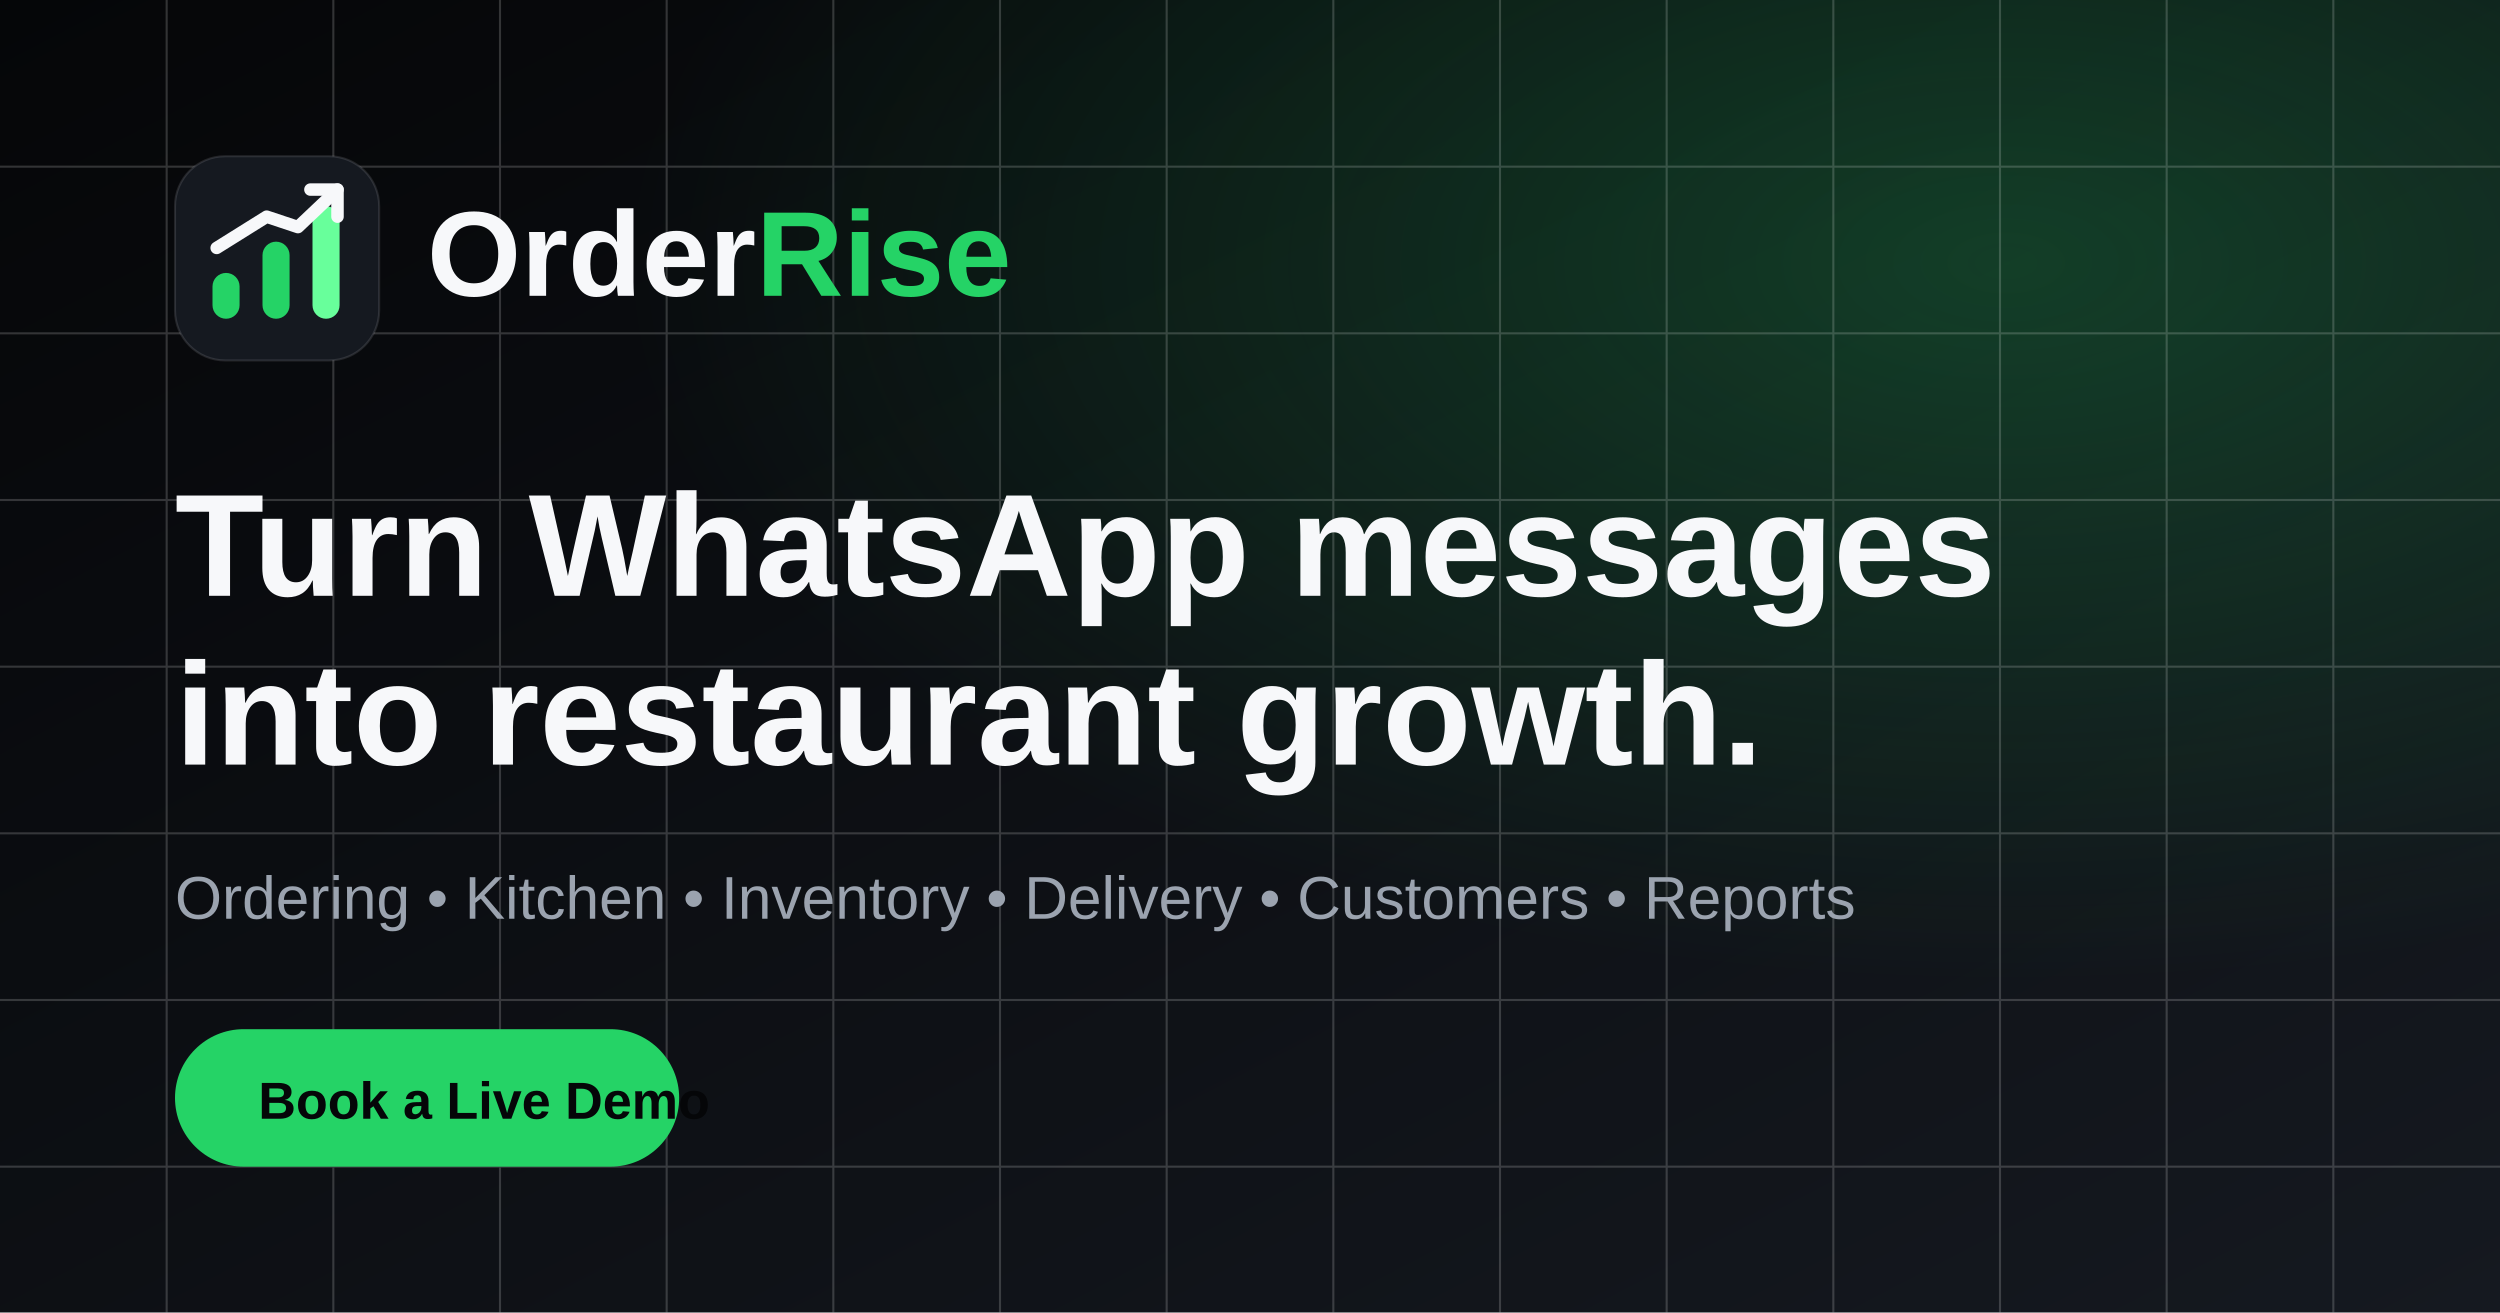
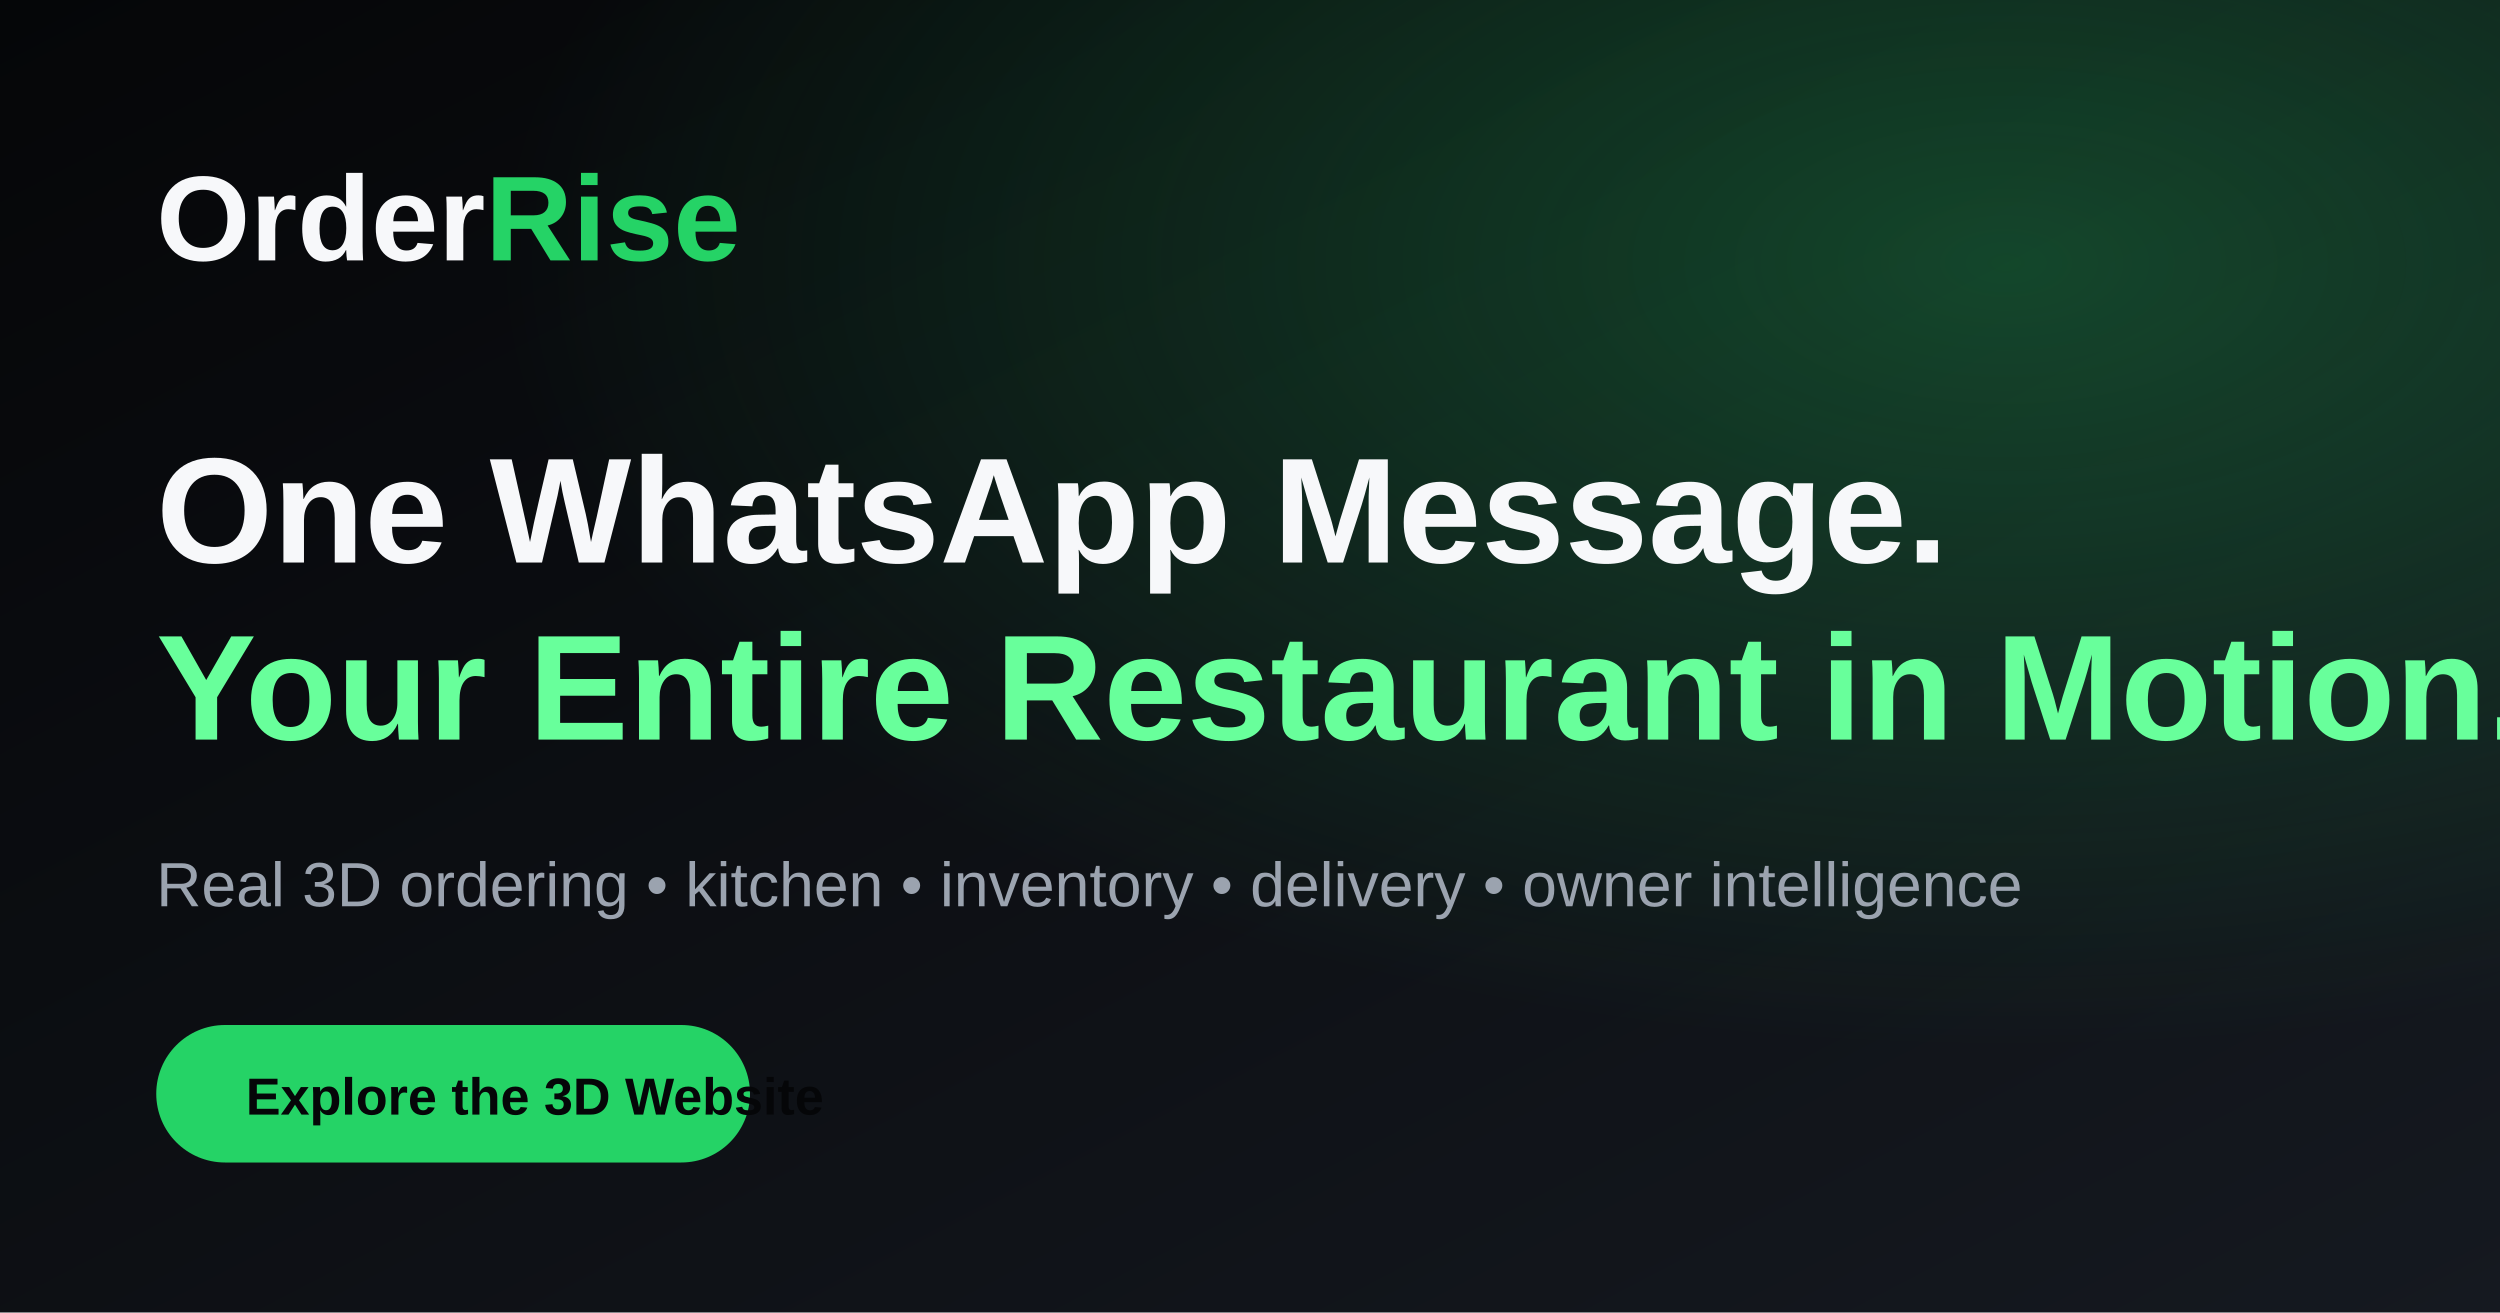
- <svg xmlns="http://www.w3.org/2000/svg" width="1200" height="630" viewBox="0 0 1200 630" role="img" aria-label="OrderRise social preview">
+ <svg xmlns="http://www.w3.org/2000/svg" width="1200" height="630" viewBox="0 0 1200 630">
  <defs>
-     <linearGradient id="bg" x1="0" y1="0" x2="1" y2="1">
-       <stop offset="0" stop-color="#050608" />
+     <linearGradient id="b" x1="0" y1="0" x2="1" y2="1">
+       <stop stop-color="#050608" />
      <stop offset="1" stop-color="#151920" />
    </linearGradient>
-     <radialGradient id="glow" cx="80%" cy="20%" r="55%">
-       <stop offset="0" stop-color="#25D366" stop-opacity=".24" />
+     <radialGradient id="g" cx=".8" cy=".2" r=".6">
+       <stop stop-color="#25D366" stop-opacity=".28" />
      <stop offset="1" stop-color="#25D366" stop-opacity="0" />
    </radialGradient>
  </defs>
-   <rect width="1200" height="630" fill="url(#bg)" />
-   <rect width="1200" height="630" fill="url(#glow)" />
-   <g opacity=".18" stroke="#F7F8FA">
-     <path d="M0 80H1200M0 160H1200M0 240H1200M0 320H1200M0 400H1200M0 480H1200M0 560H1200" />
-     <path d="M80 0V630M160 0V630M240 0V630M320 0V630M400 0V630M480 0V630M560 0V630M640 0V630M720 0V630M800 0V630M880 0V630M960 0V630M1040 0V630M1120 0V630" />
-   </g>
-   <g transform="translate(84 75)">
-     <rect width="98" height="98" rx="24" fill="#151920" stroke="#F7F8FA" stroke-opacity=".12" />
-     <rect x="18" y="56" width="13" height="22" rx="6.5" fill="#25D366" />
-     <rect x="42" y="41" width="13" height="37" rx="6.5" fill="#25D366" />
-     <rect x="66" y="24" width="13" height="54" rx="6.5" fill="#68FF9B" />
-     <path d="M20 44L44 29L59 34L78 16" fill="none" stroke="#F7F8FA" stroke-width="6" stroke-linecap="round" stroke-linejoin="round" />
-     <path d="M65 16H78V29" fill="none" stroke="#F7F8FA" stroke-width="6" stroke-linecap="round" stroke-linejoin="round" />
-   </g>
-   <text x="205" y="142" fill="#F7F8FA" font-family="Arial, Helvetica, sans-serif" font-size="58" font-weight="700">Order<tspan fill="#25D366">Rise</tspan>
+   <rect width="1200" height="630" fill="url(#b)" />
+   <rect width="1200" height="630" fill="url(#g)" />
+   <text x="75" y="125" fill="#F7F8FA" font-family="Arial" font-size="58" font-weight="700">Order<tspan fill="#25D366">Rise</tspan>
  </text>
-   <text x="84" y="286" fill="#F7F8FA" font-family="Arial, Helvetica, sans-serif" font-size="70" font-weight="700">Turn WhatsApp messages</text>
-   <text x="84" y="367" fill="#F7F8FA" font-family="Arial, Helvetica, sans-serif" font-size="70" font-weight="700">into restaurant growth.</text>
-   <text x="84" y="441" fill="#9BA3AF" font-family="Arial, Helvetica, sans-serif" font-size="29">Ordering • Kitchen • Inventory • Delivery • Customers • Reports</text>
-   <rect x="84" y="494" width="242" height="66" rx="33" fill="#25D366" />
-   <text x="124" y="537" fill="#050608" font-family="Arial, Helvetica, sans-serif" font-size="25" font-weight="700">Book a Live Demo</text>
+   <text x="75" y="270" fill="#F7F8FA" font-family="Arial" font-size="72" font-weight="700">One WhatsApp Message.</text>
+   <text x="75" y="355" fill="#68FF9B" font-family="Arial" font-size="72" font-weight="700">Your Entire Restaurant in Motion.</text>
+   <text x="75" y="435" fill="#9BA3AF" font-family="Arial" font-size="30">Real 3D ordering • kitchen • inventory • delivery • owner intelligence</text>
+   <rect x="75" y="492" width="285" height="66" rx="33" fill="#25D366" />
+   <text x="118" y="535" fill="#050608" font-family="Arial" font-size="25" font-weight="700">Explore the 3D Website</text>
</svg>
